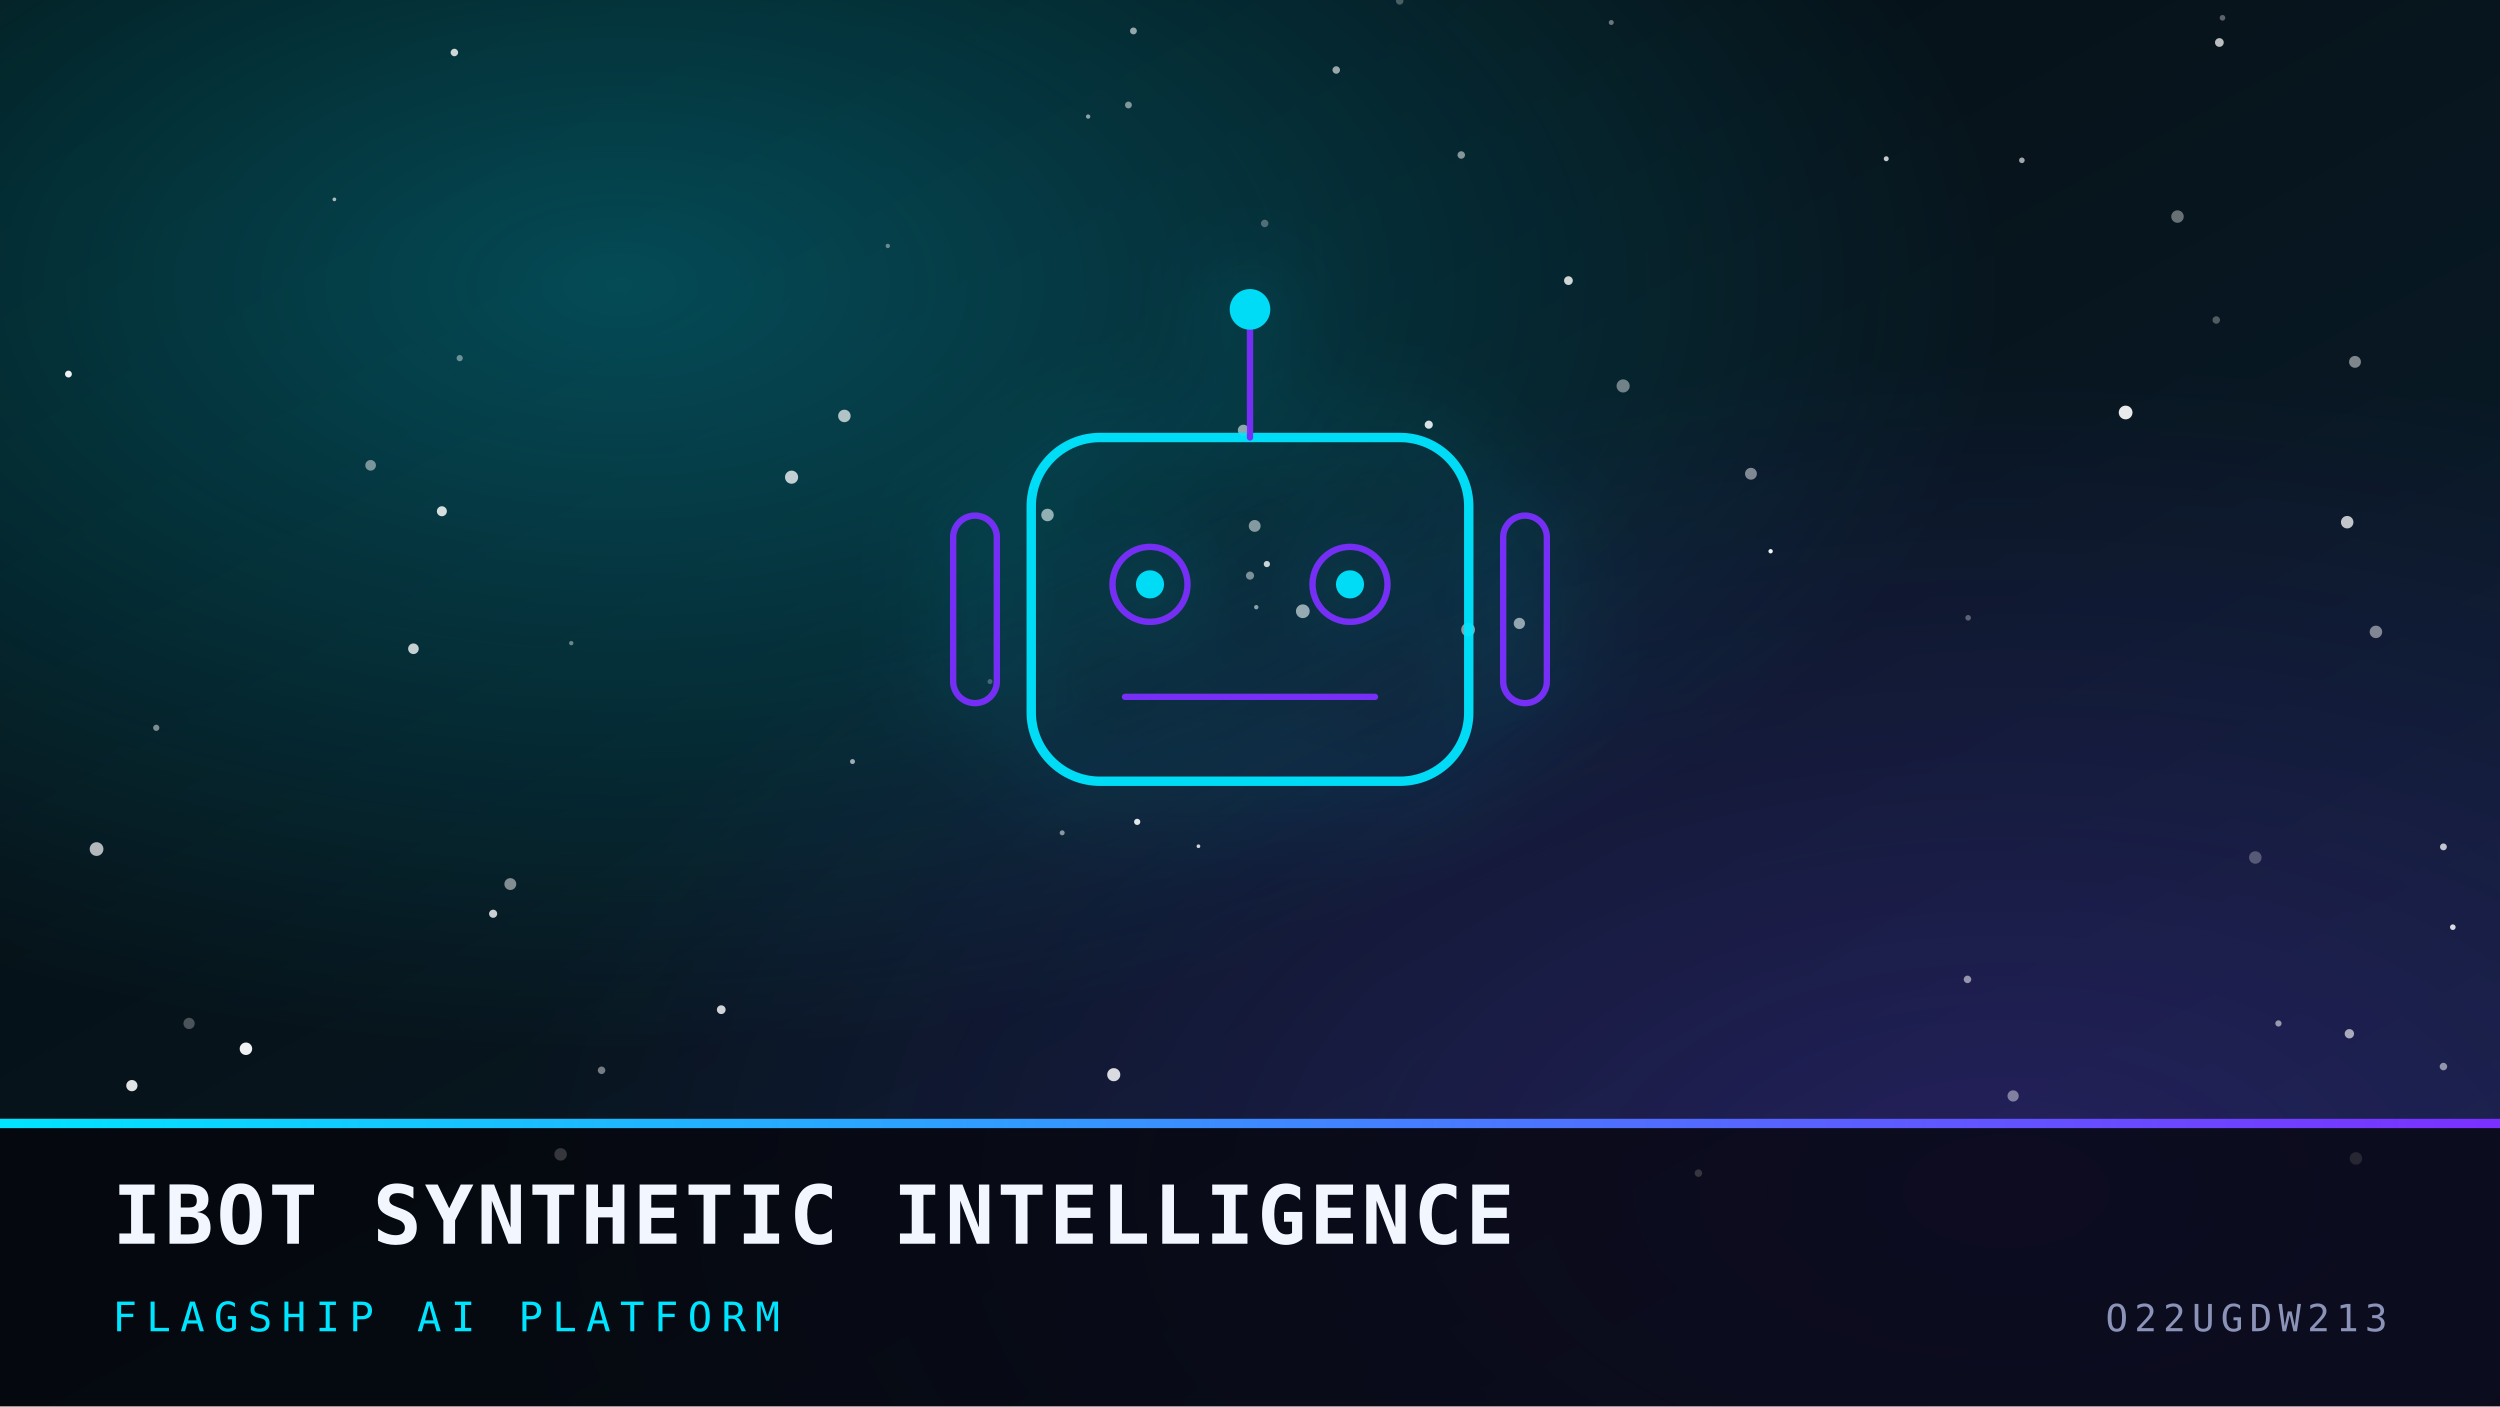
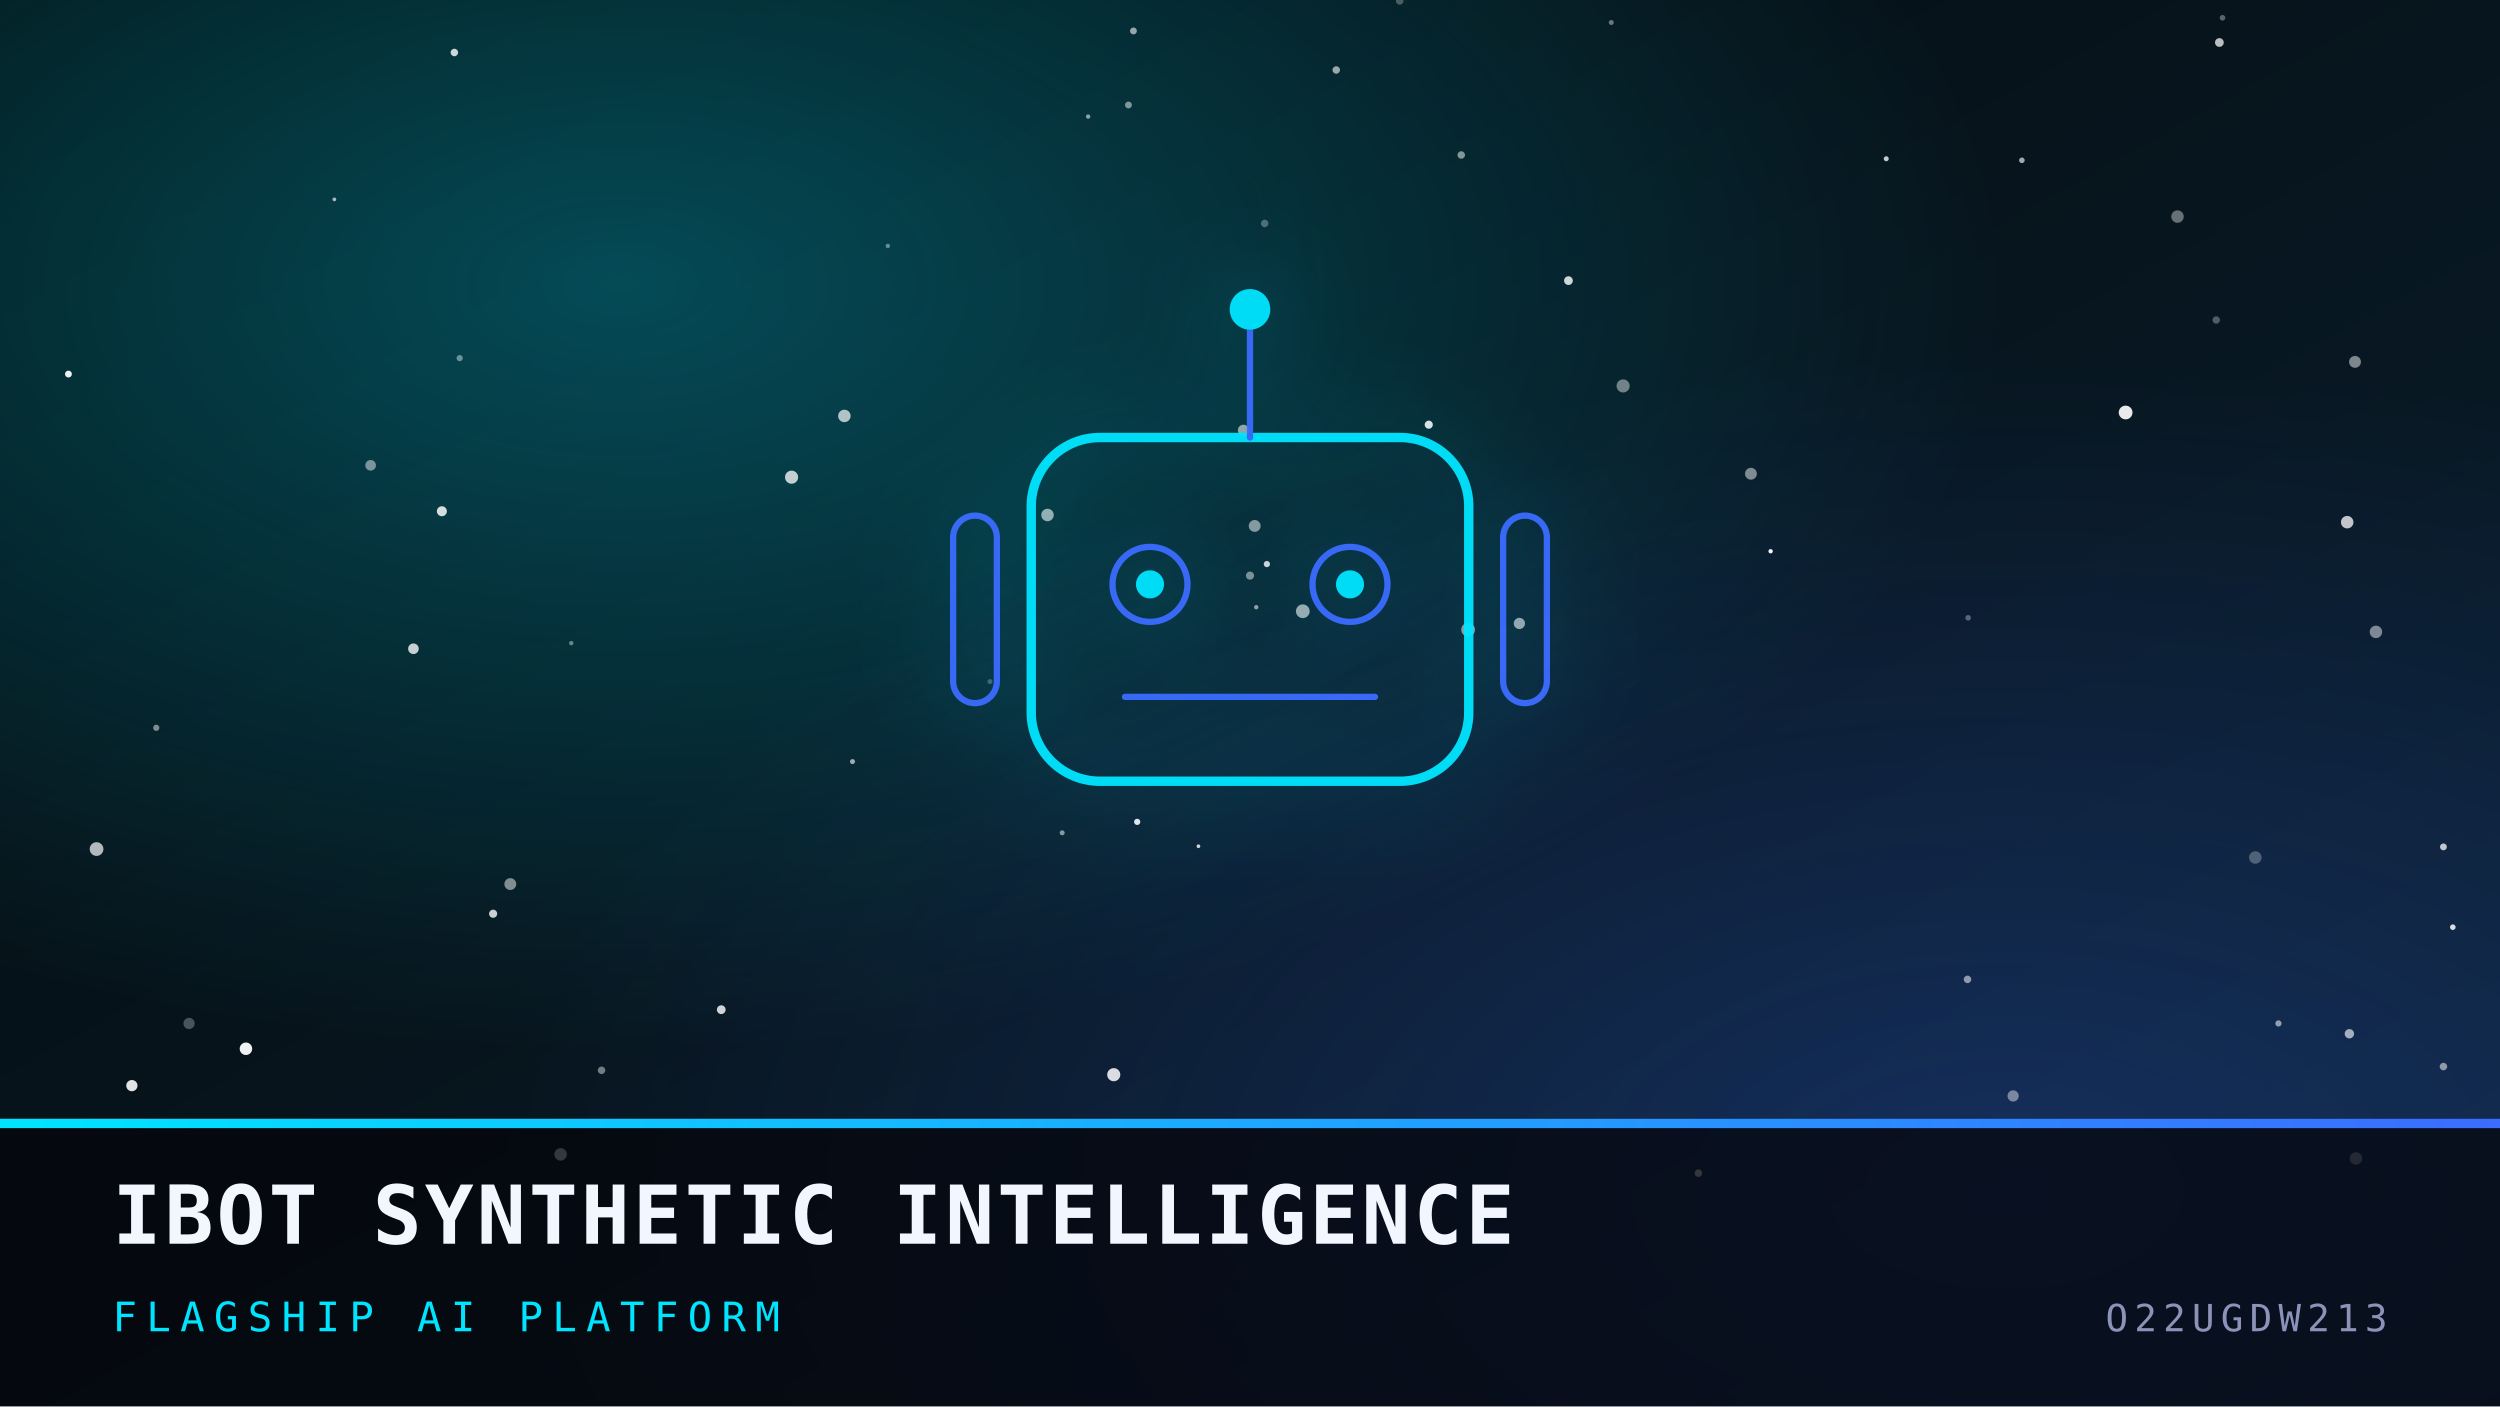
<svg xmlns="http://www.w3.org/2000/svg" viewBox="0 0 800 450" role="img" aria-label="iBot Synthetic Intelligence cover art">
  <defs>
    <linearGradient id="bgibotsyntheticintelligence" x1="0" y1="0" x2="1" y2="1">
      <stop offset="0" stop-color="#040a0c" />
      <stop offset="1" stop-color="#0a2030" />
    </linearGradient>
    <radialGradient id="neb1ibotsyntheticintelligence" cx="0.25" cy="0.2" r="0.55">
      <stop offset="0" stop-color="#00e5ff" stop-opacity="0.28" />
      <stop offset="1" stop-color="#00e5ff" stop-opacity="0" />
    </radialGradient>
    <radialGradient id="neb2ibotsyntheticintelligence" cx="0.8" cy="0.85" r="0.6">
-       <stop offset="0" stop-color="#7b2fff" stop-opacity="0.24" />
-       <stop offset="1" stop-color="#7b2fff" stop-opacity="0" />
+       <stop offset="0" stop-color="#3b6cff" stop-opacity="0.24" />
+       <stop offset="1" stop-color="#3b6cff" stop-opacity="0" />
    </radialGradient>
    <linearGradient id="baribotsyntheticintelligence" x1="0" y1="0" x2="1" y2="0">
      <stop offset="0" stop-color="#00e5ff" />
-       <stop offset="1" stop-color="#7b2fff" />
+       <stop offset="1" stop-color="#3b6cff" />
    </linearGradient>
  </defs>
  <rect width="800" height="450" fill="url(#bgibotsyntheticintelligence)" />
  <rect width="800" height="450" fill="url(#neb1ibotsyntheticintelligence)" />
  <rect width="800" height="450" fill="url(#neb2ibotsyntheticintelligence)" />
  <circle cx="397.9" cy="137.7" r="1.8" fill="#fff" opacity="0.56" />
  <circle cx="362.7" cy="9.9" r="1.1" fill="#fff" opacity="0.58" />
  <circle cx="361.1" cy="33.6" r="1.1" fill="#fff" opacity="0.49" />
  <circle cx="721.7" cy="274.4" r="2.0" fill="#fff" opacity="0.27" />
  <circle cx="182.8" cy="205.8" r="0.7" fill="#fff" opacity="0.41" />
  <circle cx="447.9" cy="0.3" r="1.2" fill="#fff" opacity="0.27" />
  <circle cx="192.5" cy="342.5" r="1.2" fill="#fff" opacity="0.44" />
  <circle cx="729.1" cy="327.5" r="1.0" fill="#fff" opacity="0.55" />
  <circle cx="157.8" cy="292.4" r="1.3" fill="#fff" opacity="0.79" />
  <circle cx="603.6" cy="50.8" r="0.8" fill="#fff" opacity="0.77" />
  <circle cx="696.8" cy="69.3" r="2.0" fill="#fff" opacity="0.39" />
  <circle cx="272.8" cy="243.7" r="0.8" fill="#fff" opacity="0.61" />
  <circle cx="348.2" cy="37.3" r="0.7" fill="#fff" opacity="0.55" />
  <circle cx="402.0" cy="194.3" r="0.7" fill="#fff" opacity="0.55" />
  <circle cx="781.9" cy="271.0" r="1.1" fill="#fff" opacity="0.74" />
  <circle cx="316.8" cy="218.1" r="0.8" fill="#fff" opacity="0.25" />
  <circle cx="566.6" cy="176.4" r="0.7" fill="#fff" opacity="0.95" />
  <circle cx="501.9" cy="89.8" r="1.4" fill="#fff" opacity="0.81" />
  <circle cx="383.5" cy="270.8" r="0.6" fill="#fff" opacity="0.81" />
  <circle cx="457.2" cy="135.9" r="1.3" fill="#fff" opacity="0.86" />
  <circle cx="753.6" cy="115.8" r="1.9" fill="#fff" opacity="0.48" />
  <circle cx="427.6" cy="22.4" r="1.2" fill="#fff" opacity="0.59" />
  <circle cx="42.2" cy="347.4" r="1.8" fill="#fff" opacity="0.88" />
  <circle cx="404.7" cy="71.5" r="1.2" fill="#fff" opacity="0.30" />
  <circle cx="405.4" cy="180.5" r="1.0" fill="#fff" opacity="0.79" />
  <circle cx="543.5" cy="375.4" r="1.2" fill="#fff" opacity="0.68" />
  <circle cx="118.6" cy="148.9" r="1.7" fill="#fff" opacity="0.47" />
  <circle cx="629.8" cy="197.7" r="0.9" fill="#fff" opacity="0.32" />
  <circle cx="50.0" cy="232.9" r="1.0" fill="#fff" opacity="0.48" />
  <circle cx="710.2" cy="13.6" r="1.4" fill="#fff" opacity="0.72" />
  <circle cx="179.4" cy="369.4" r="2.0" fill="#fff" opacity="0.70" />
  <circle cx="147.1" cy="114.6" r="1.0" fill="#fff" opacity="0.42" />
  <circle cx="60.5" cy="327.5" r="1.8" fill="#fff" opacity="0.27" />
  <circle cx="760.3" cy="202.2" r="2.0" fill="#fff" opacity="0.47" />
  <circle cx="647.0" cy="51.3" r="0.9" fill="#fff" opacity="0.62" />
  <circle cx="560.3" cy="151.6" r="1.9" fill="#fff" opacity="0.48" />
  <circle cx="751.1" cy="167.1" r="2.0" fill="#fff" opacity="0.75" />
  <circle cx="145.4" cy="16.8" r="1.2" fill="#fff" opacity="0.80" />
  <circle cx="363.9" cy="263.0" r="1.0" fill="#fff" opacity="0.89" />
  <circle cx="284.1" cy="78.7" r="0.7" fill="#fff" opacity="0.40" />
  <circle cx="107.0" cy="63.8" r="0.6" fill="#fff" opacity="0.66" />
  <circle cx="680.2" cy="132.0" r="2.2" fill="#fff" opacity="0.91" />
  <circle cx="519.4" cy="123.5" r="2.1" fill="#fff" opacity="0.43" />
  <circle cx="230.8" cy="323.1" r="1.4" fill="#fff" opacity="0.81" />
  <circle cx="339.9" cy="266.5" r="0.8" fill="#fff" opacity="0.52" />
  <circle cx="751.8" cy="330.8" r="1.5" fill="#fff" opacity="0.62" />
  <circle cx="781.9" cy="341.3" r="1.2" fill="#fff" opacity="0.52" />
  <circle cx="335.2" cy="164.8" r="2.0" fill="#fff" opacity="0.59" />
  <circle cx="629.6" cy="313.4" r="1.2" fill="#fff" opacity="0.53" />
  <circle cx="356.4" cy="343.9" r="2.1" fill="#fff" opacity="0.84" />
  <circle cx="469.8" cy="201.5" r="2.2" fill="#fff" opacity="0.53" />
  <circle cx="486.2" cy="199.5" r="1.8" fill="#fff" opacity="0.58" />
  <circle cx="644.2" cy="350.7" r="1.8" fill="#fff" opacity="0.43" />
  <circle cx="253.3" cy="152.7" r="2.1" fill="#fff" opacity="0.76" />
  <circle cx="709.2" cy="102.4" r="1.2" fill="#fff" opacity="0.30" />
  <circle cx="467.6" cy="49.6" r="1.2" fill="#fff" opacity="0.51" />
  <circle cx="132.3" cy="207.6" r="1.7" fill="#fff" opacity="0.77" />
  <circle cx="400.0" cy="184.2" r="1.3" fill="#fff" opacity="0.47" />
  <circle cx="163.3" cy="282.9" r="1.9" fill="#fff" opacity="0.49" />
  <circle cx="270.2" cy="133.1" r="2.0" fill="#fff" opacity="0.69" />
  <circle cx="30.9" cy="271.7" r="2.2" fill="#fff" opacity="0.69" />
  <circle cx="21.9" cy="119.7" r="1.1" fill="#fff" opacity="0.94" />
  <circle cx="753.9" cy="370.7" r="2.0" fill="#fff" opacity="0.43" />
  <circle cx="711.2" cy="5.7" r="0.9" fill="#fff" opacity="0.34" />
  <circle cx="784.9" cy="296.7" r="0.9" fill="#fff" opacity="0.84" />
  <circle cx="78.7" cy="335.6" r="2.0" fill="#fff" opacity="0.94" />
  <circle cx="401.5" cy="168.3" r="1.9" fill="#fff" opacity="0.51" />
  <circle cx="141.4" cy="163.6" r="1.6" fill="#fff" opacity="0.83" />
  <circle cx="416.9" cy="195.6" r="2.2" fill="#fff" opacity="0.59" />
  <circle cx="515.6" cy="7.2" r="0.8" fill="#fff" opacity="0.40" />
  <g opacity="0.95" style="filter:drop-shadow(0 0 14px #00e5ff66)">
    <rect x="330" y="140" width="140" height="110" rx="22" stroke="#00e5ff" stroke-width="3" fill="none" stroke-linecap="round" />
-     <circle cx="368" cy="187" r="12" stroke="#7b2fff" stroke-width="2" fill="none" stroke-linecap="round" />
-     <circle cx="432" cy="187" r="12" stroke="#7b2fff" stroke-width="2" fill="none" stroke-linecap="round" />
+     <circle cx="368" cy="187" r="12" stroke="#3b6cff" stroke-width="2" fill="none" stroke-linecap="round" />
+     <circle cx="432" cy="187" r="12" stroke="#3b6cff" stroke-width="2" fill="none" stroke-linecap="round" />
    <circle cx="368" cy="187" r="4" stroke="#00e5ff" fill="#00e5ff" />
    <circle cx="432" cy="187" r="4" stroke="#00e5ff" fill="#00e5ff" />
-     <line x1="400" y1="140" x2="400" y2="105" stroke="#7b2fff" stroke-width="2" fill="none" stroke-linecap="round" />
+     <line x1="400" y1="140" x2="400" y2="105" stroke="#3b6cff" stroke-width="2" fill="none" stroke-linecap="round" />
    <circle cx="400" cy="99" r="6" stroke="#00e5ff" fill="#00e5ff" />
-     <line x1="360" y1="223" x2="440" y2="223" stroke="#7b2fff" stroke-width="2" fill="none" stroke-linecap="round" />
-     <rect x="305" y="165" width="14" height="60" rx="7" stroke="#7b2fff" stroke-width="2" fill="none" stroke-linecap="round" />
-     <rect x="481" y="165" width="14" height="60" rx="7" stroke="#7b2fff" stroke-width="2" fill="none" stroke-linecap="round" />
+     <line x1="360" y1="223" x2="440" y2="223" stroke="#3b6cff" stroke-width="2" fill="none" stroke-linecap="round" />
+     <rect x="305" y="165" width="14" height="60" rx="7" stroke="#3b6cff" stroke-width="2" fill="none" stroke-linecap="round" />
+     <rect x="481" y="165" width="14" height="60" rx="7" stroke="#3b6cff" stroke-width="2" fill="none" stroke-linecap="round" />
  </g>
  <rect y="358" width="800" height="92" fill="#04040a" opacity="0.72" />
  <rect y="358" width="800" height="3" fill="url(#baribotsyntheticintelligence)" />
  <text x="36" y="398" font-family="'JetBrains Mono',monospace" font-size="26" font-weight="700" fill="#f2f6ff" letter-spacing="1">IBOT SYNTHETIC INTELLIGENCE</text>
  <text x="36" y="426" font-family="'JetBrains Mono',monospace" font-size="13" fill="#00e5ff" letter-spacing="3">FLAGSHIP AI PLATFORM</text>
  <text x="764" y="426" text-anchor="end" font-family="'JetBrains Mono',monospace" font-size="12" fill="#8b93b8" letter-spacing="2">O22UGDW213</text>
</svg>
